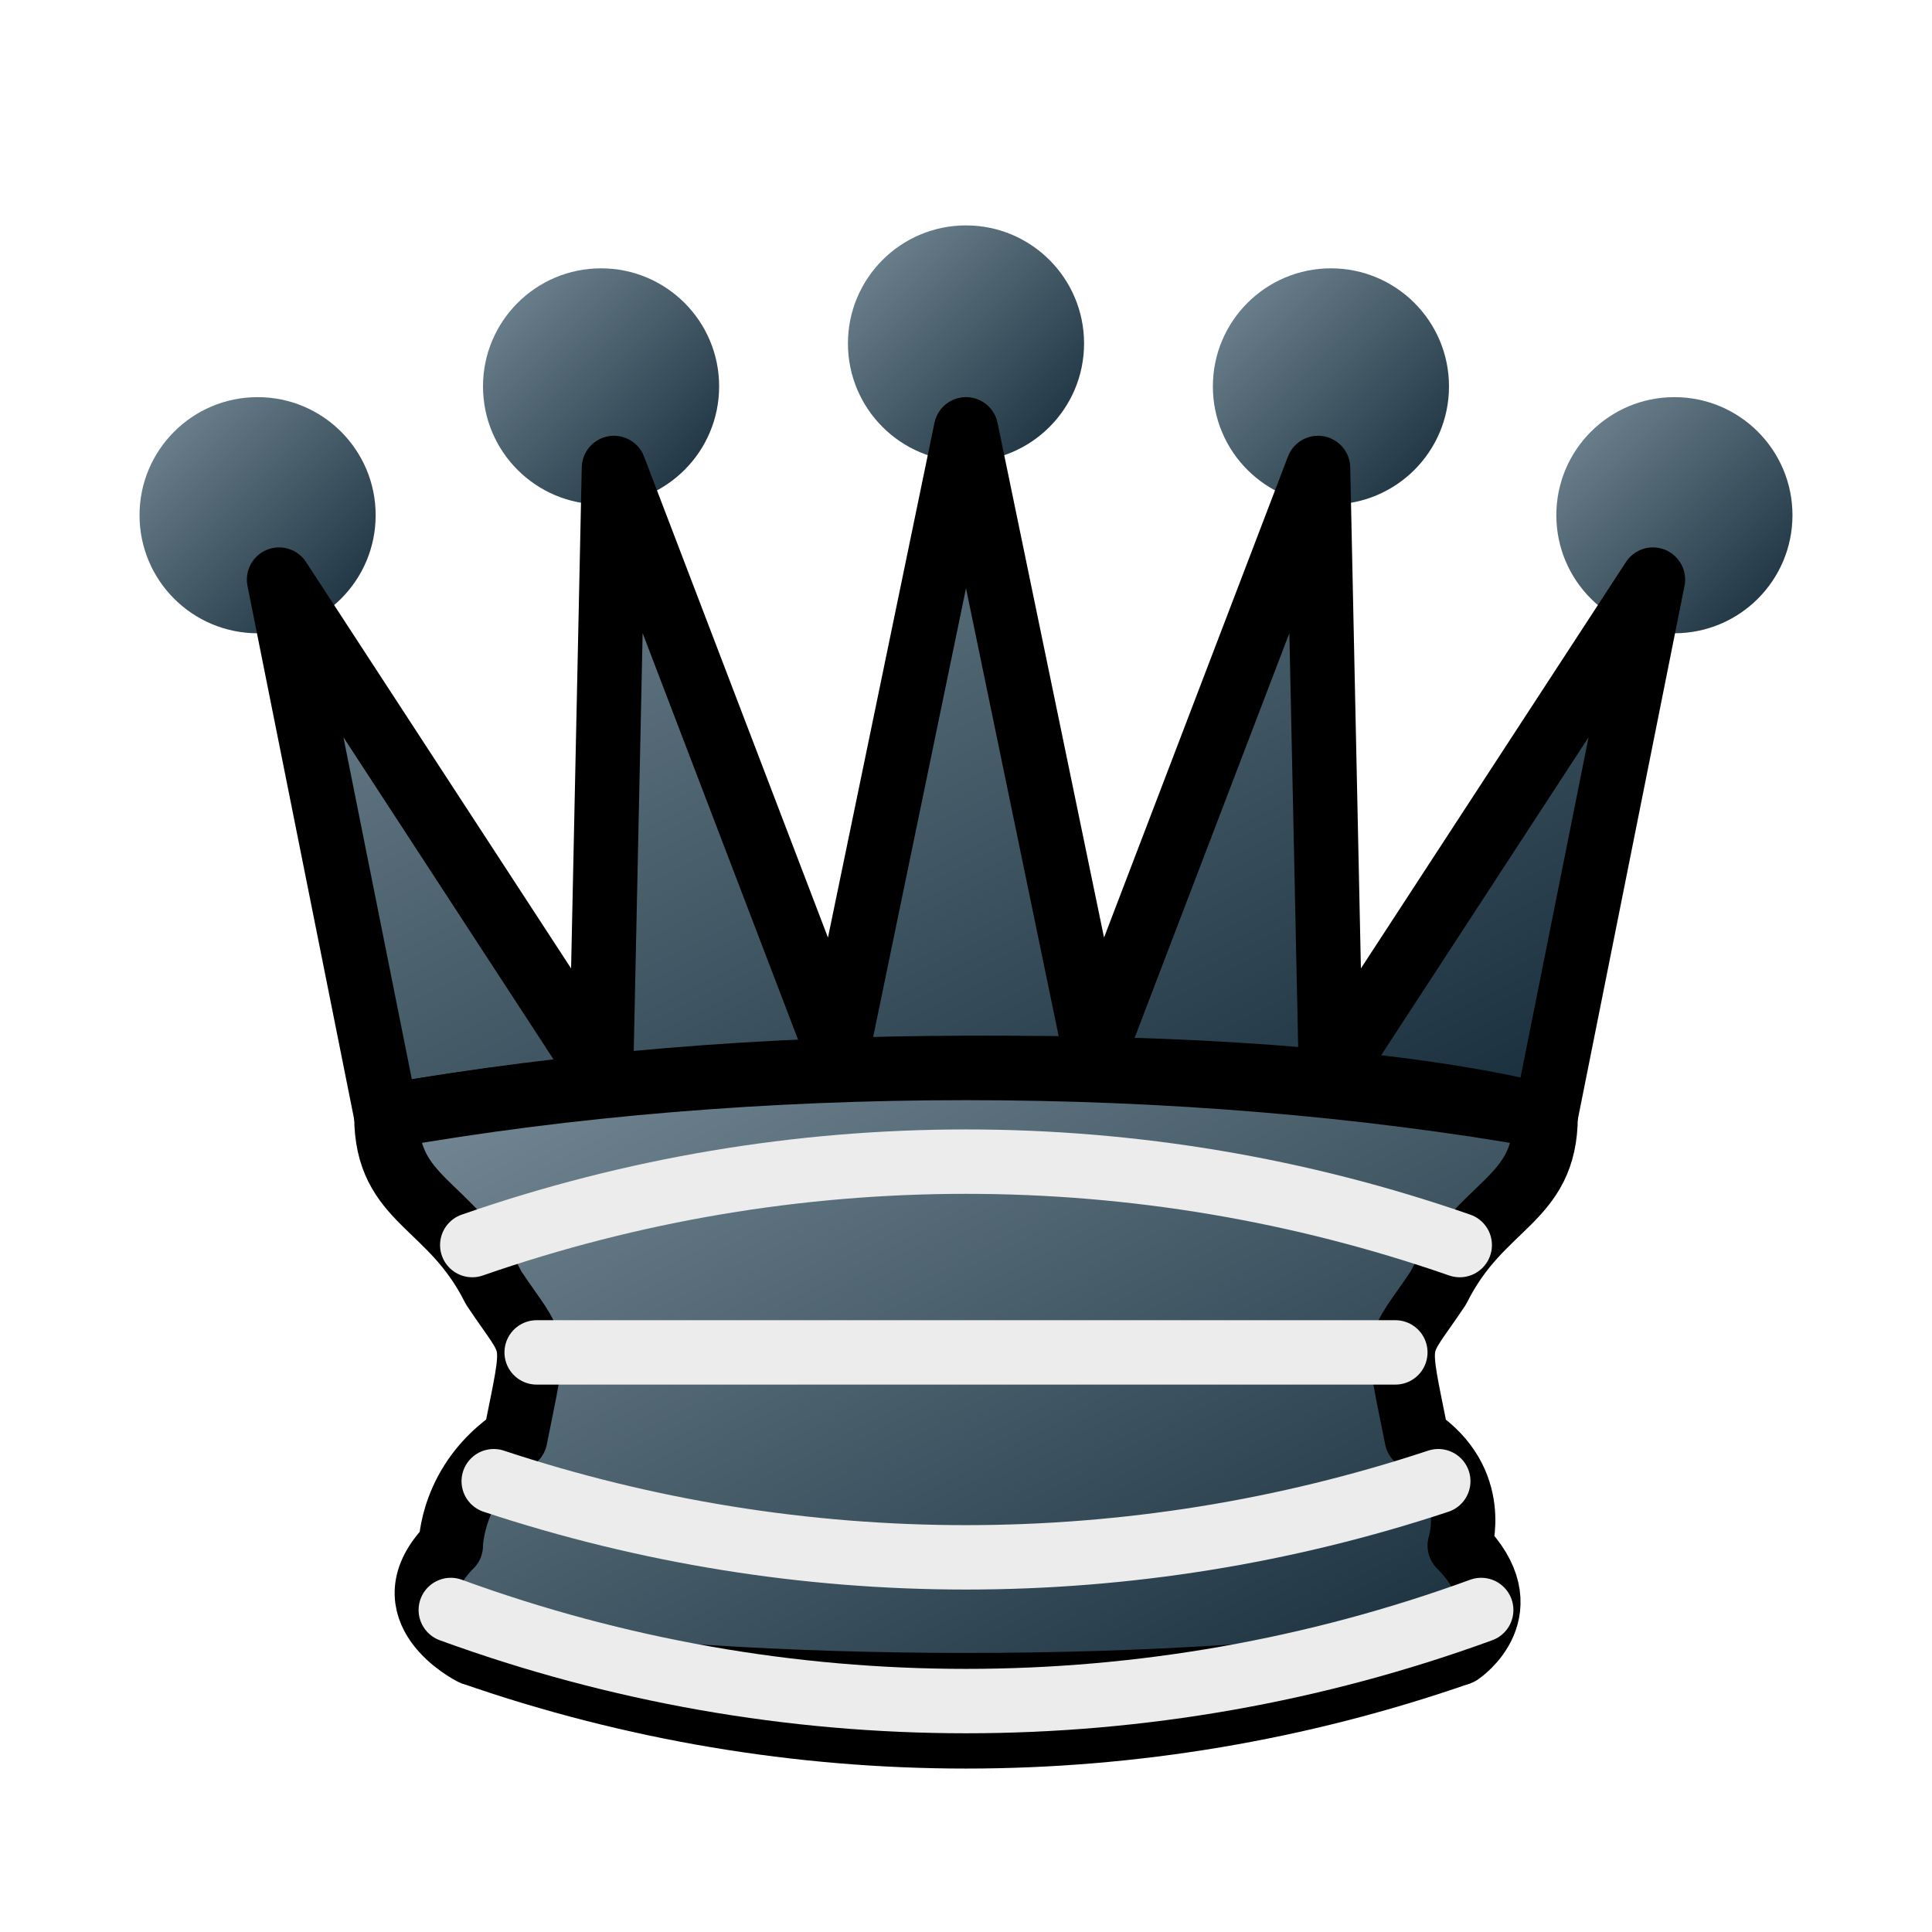
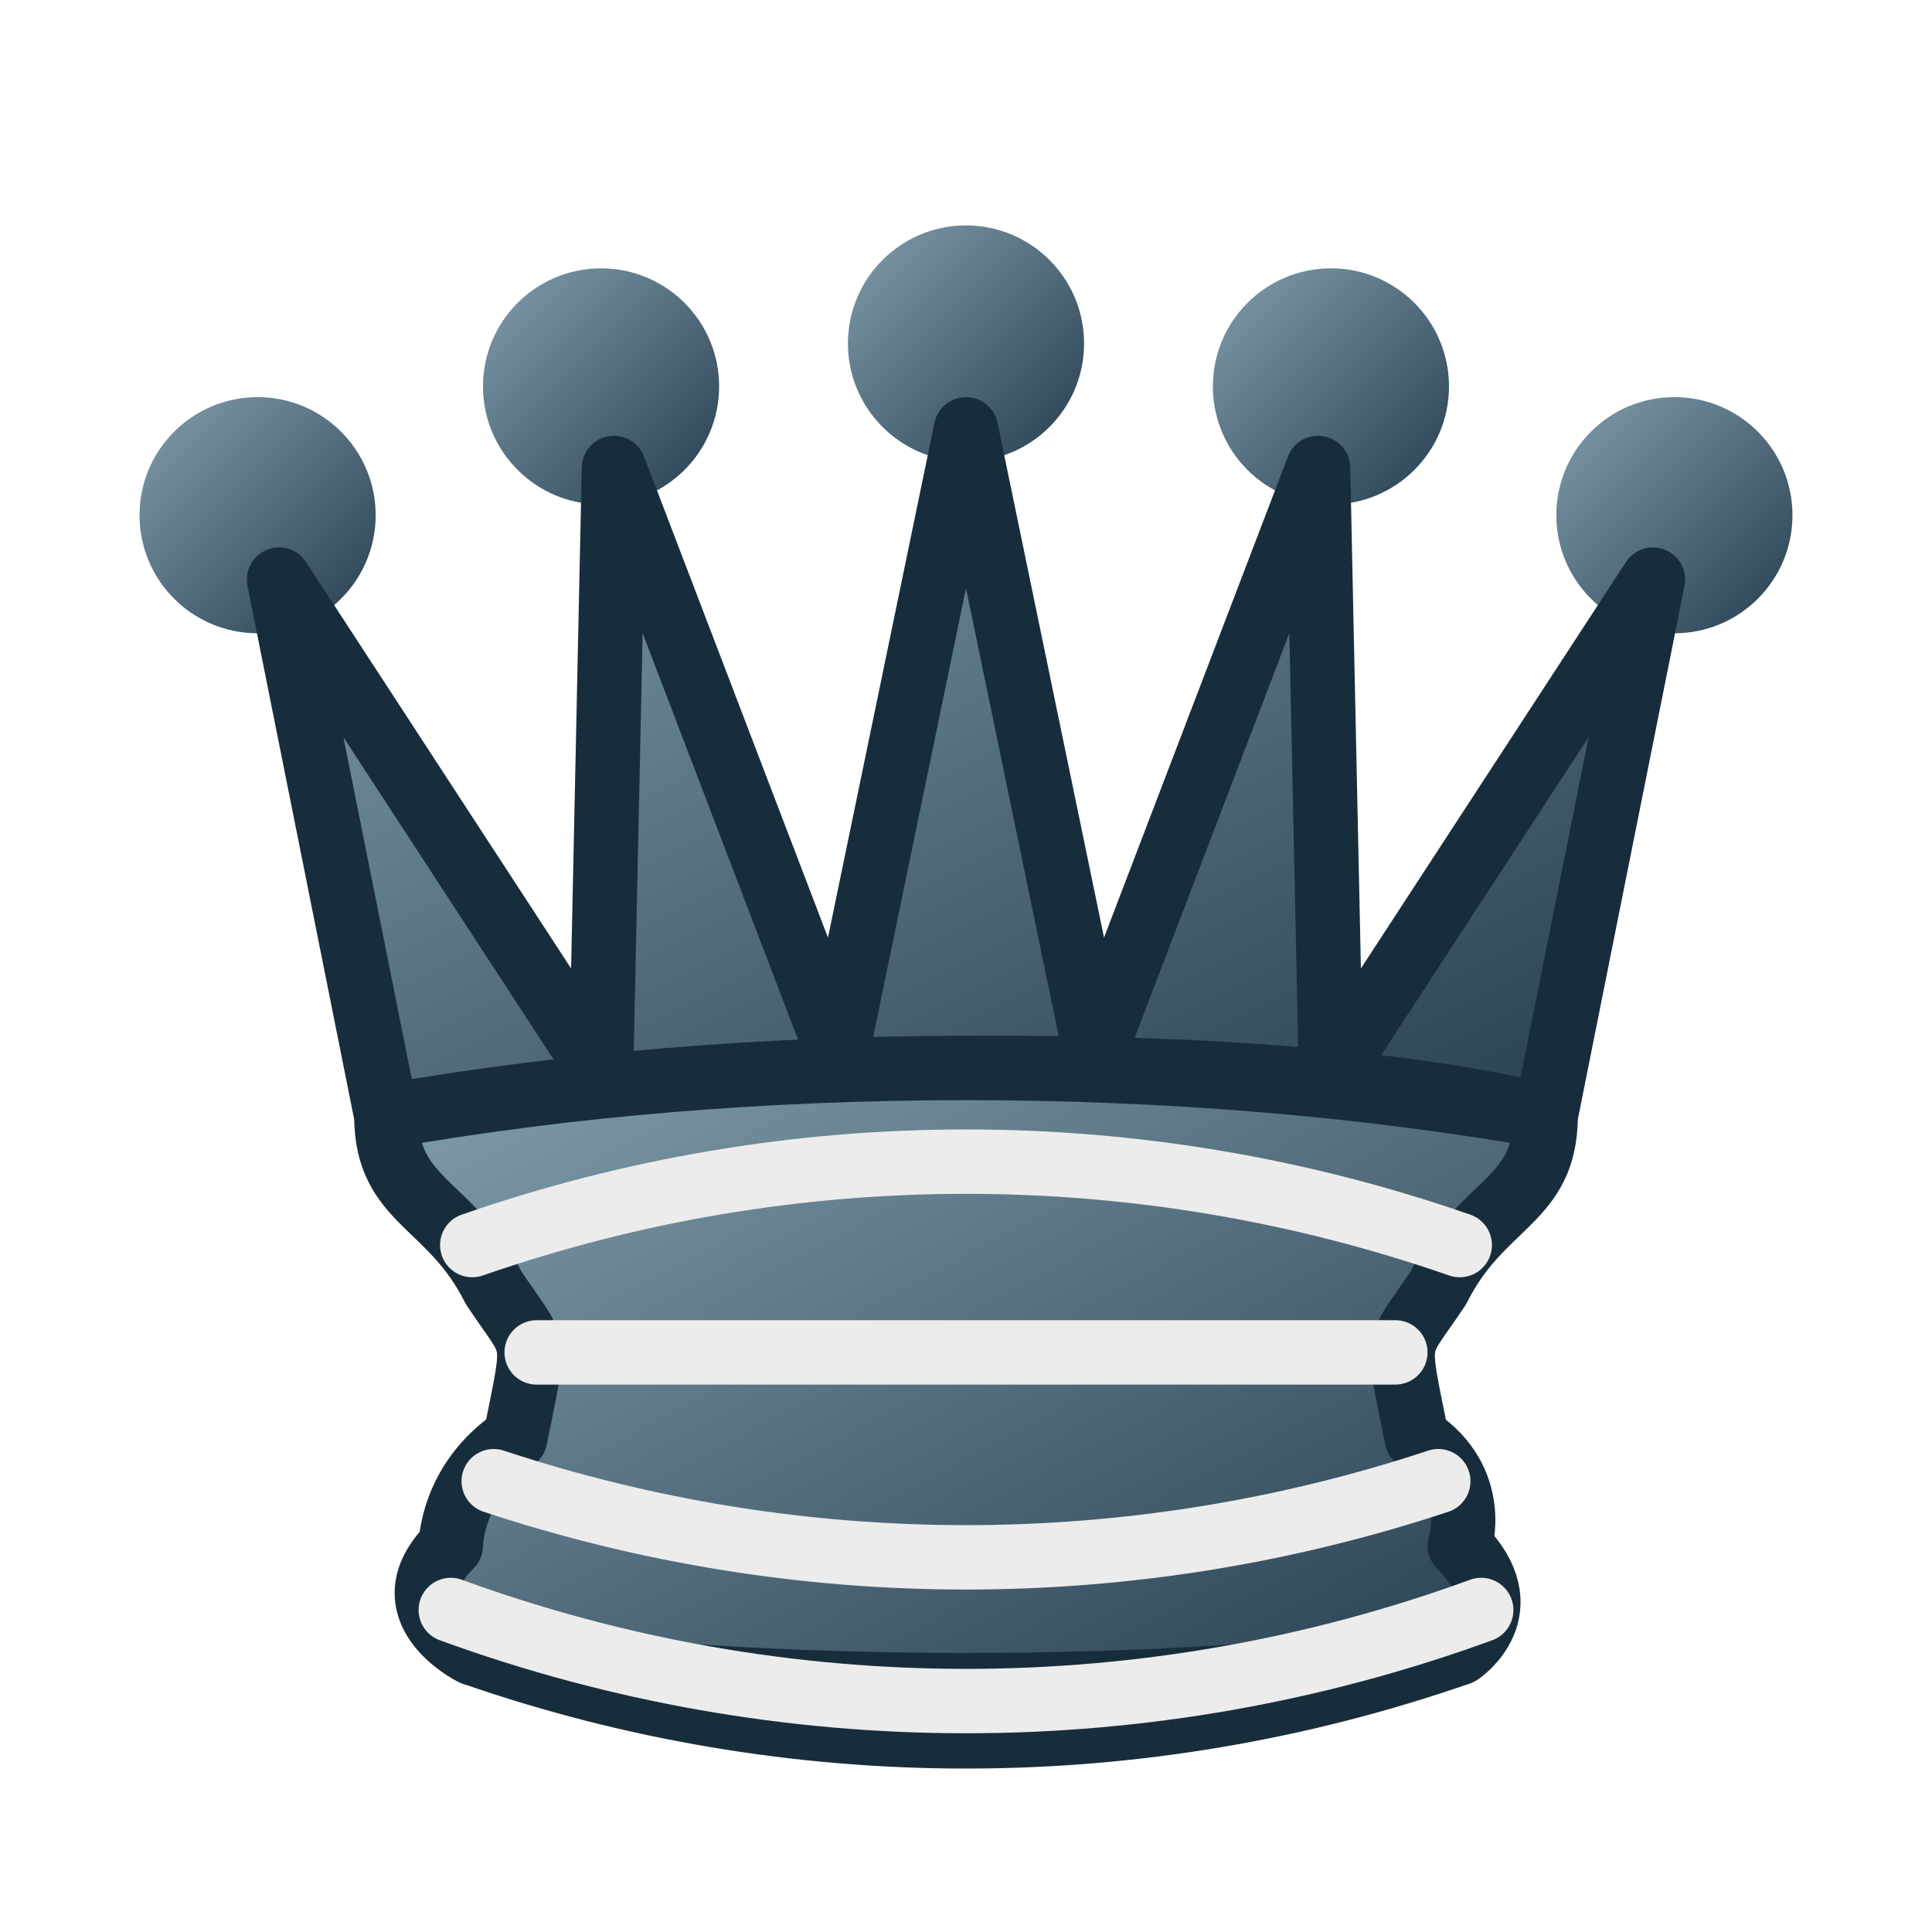
<svg xmlns="http://www.w3.org/2000/svg" style="color-scheme:light only" width="45" height="45" viewBox="0 0 45 45">
  <defs>
-     <linearGradient id="piecefill" x1="0" y1="0" x2="1" y2="1">
-       <stop stop-color="#778c98" />
-       <stop offset="1" stop-color="#152a38" />
+     <linearGradient id="piecefill" x1="0%" y1="0%" x2="100%" y2="100%">
+       <stop stop-color="#829eac" />
+       <stop offset="1" stop-color="#253e50" />
    </linearGradient>
  </defs>
-   <g fill="url(#piecefill)" fill-rule="evenodd" stroke="#000" stroke-linecap="round" stroke-linejoin="round" stroke-width="1.5">
+   <g fill="url(#piecefill)" fill-rule="evenodd" stroke="#182d3c" stroke-linecap="round" stroke-linejoin="round" stroke-width="1.5">
    <g stroke="none">
      <circle cx="6" cy="12" r="2.75" />
      <circle cx="14" cy="9" r="2.75" />
      <circle cx="22.5" cy="8" r="2.75" />
      <circle cx="31" cy="9" r="2.75" />
      <circle cx="39" cy="12" r="2.75" />
    </g>
    <path stroke-linecap="butt" d="M9 26c8.5-1.5 21-1.5 27 0l2.5-12.5L31 25l-.3-14.1-5.2 13.6-3-14.5-3 14.5-5.2-13.6L14 25 6.5 13.5z" />
    <path stroke-linecap="butt" d="M9 26c0 2 1.5 2 2.5 4 1 1.5 1 1 .5 3.5-1.5 1-1.5 2.5-1.5 2.5-1.5 1.5.5 2.5.5 2.5 6.5 1 16.5 1 23 0 0 0 1.5-1 0-2.5 0 0 .5-1.5-1-2.5-.5-2.5-.5-2 .5-3.5 1-2 2.5-2 2.5-4-8.5-1.5-18.5-1.5-27 0z" />
    <path fill="none" stroke-linecap="butt" d="M11 38.5a35 35 1 0 0 23 0" />
    <path fill="none" stroke="#ececec" d="M11 29a35 35 1 0 1 23 0m-21.5 2.5h20m-21 3a35 35 1 0 0 22 0m-23 3a35 35 1 0 0 24 0" />
  </g>
</svg>
